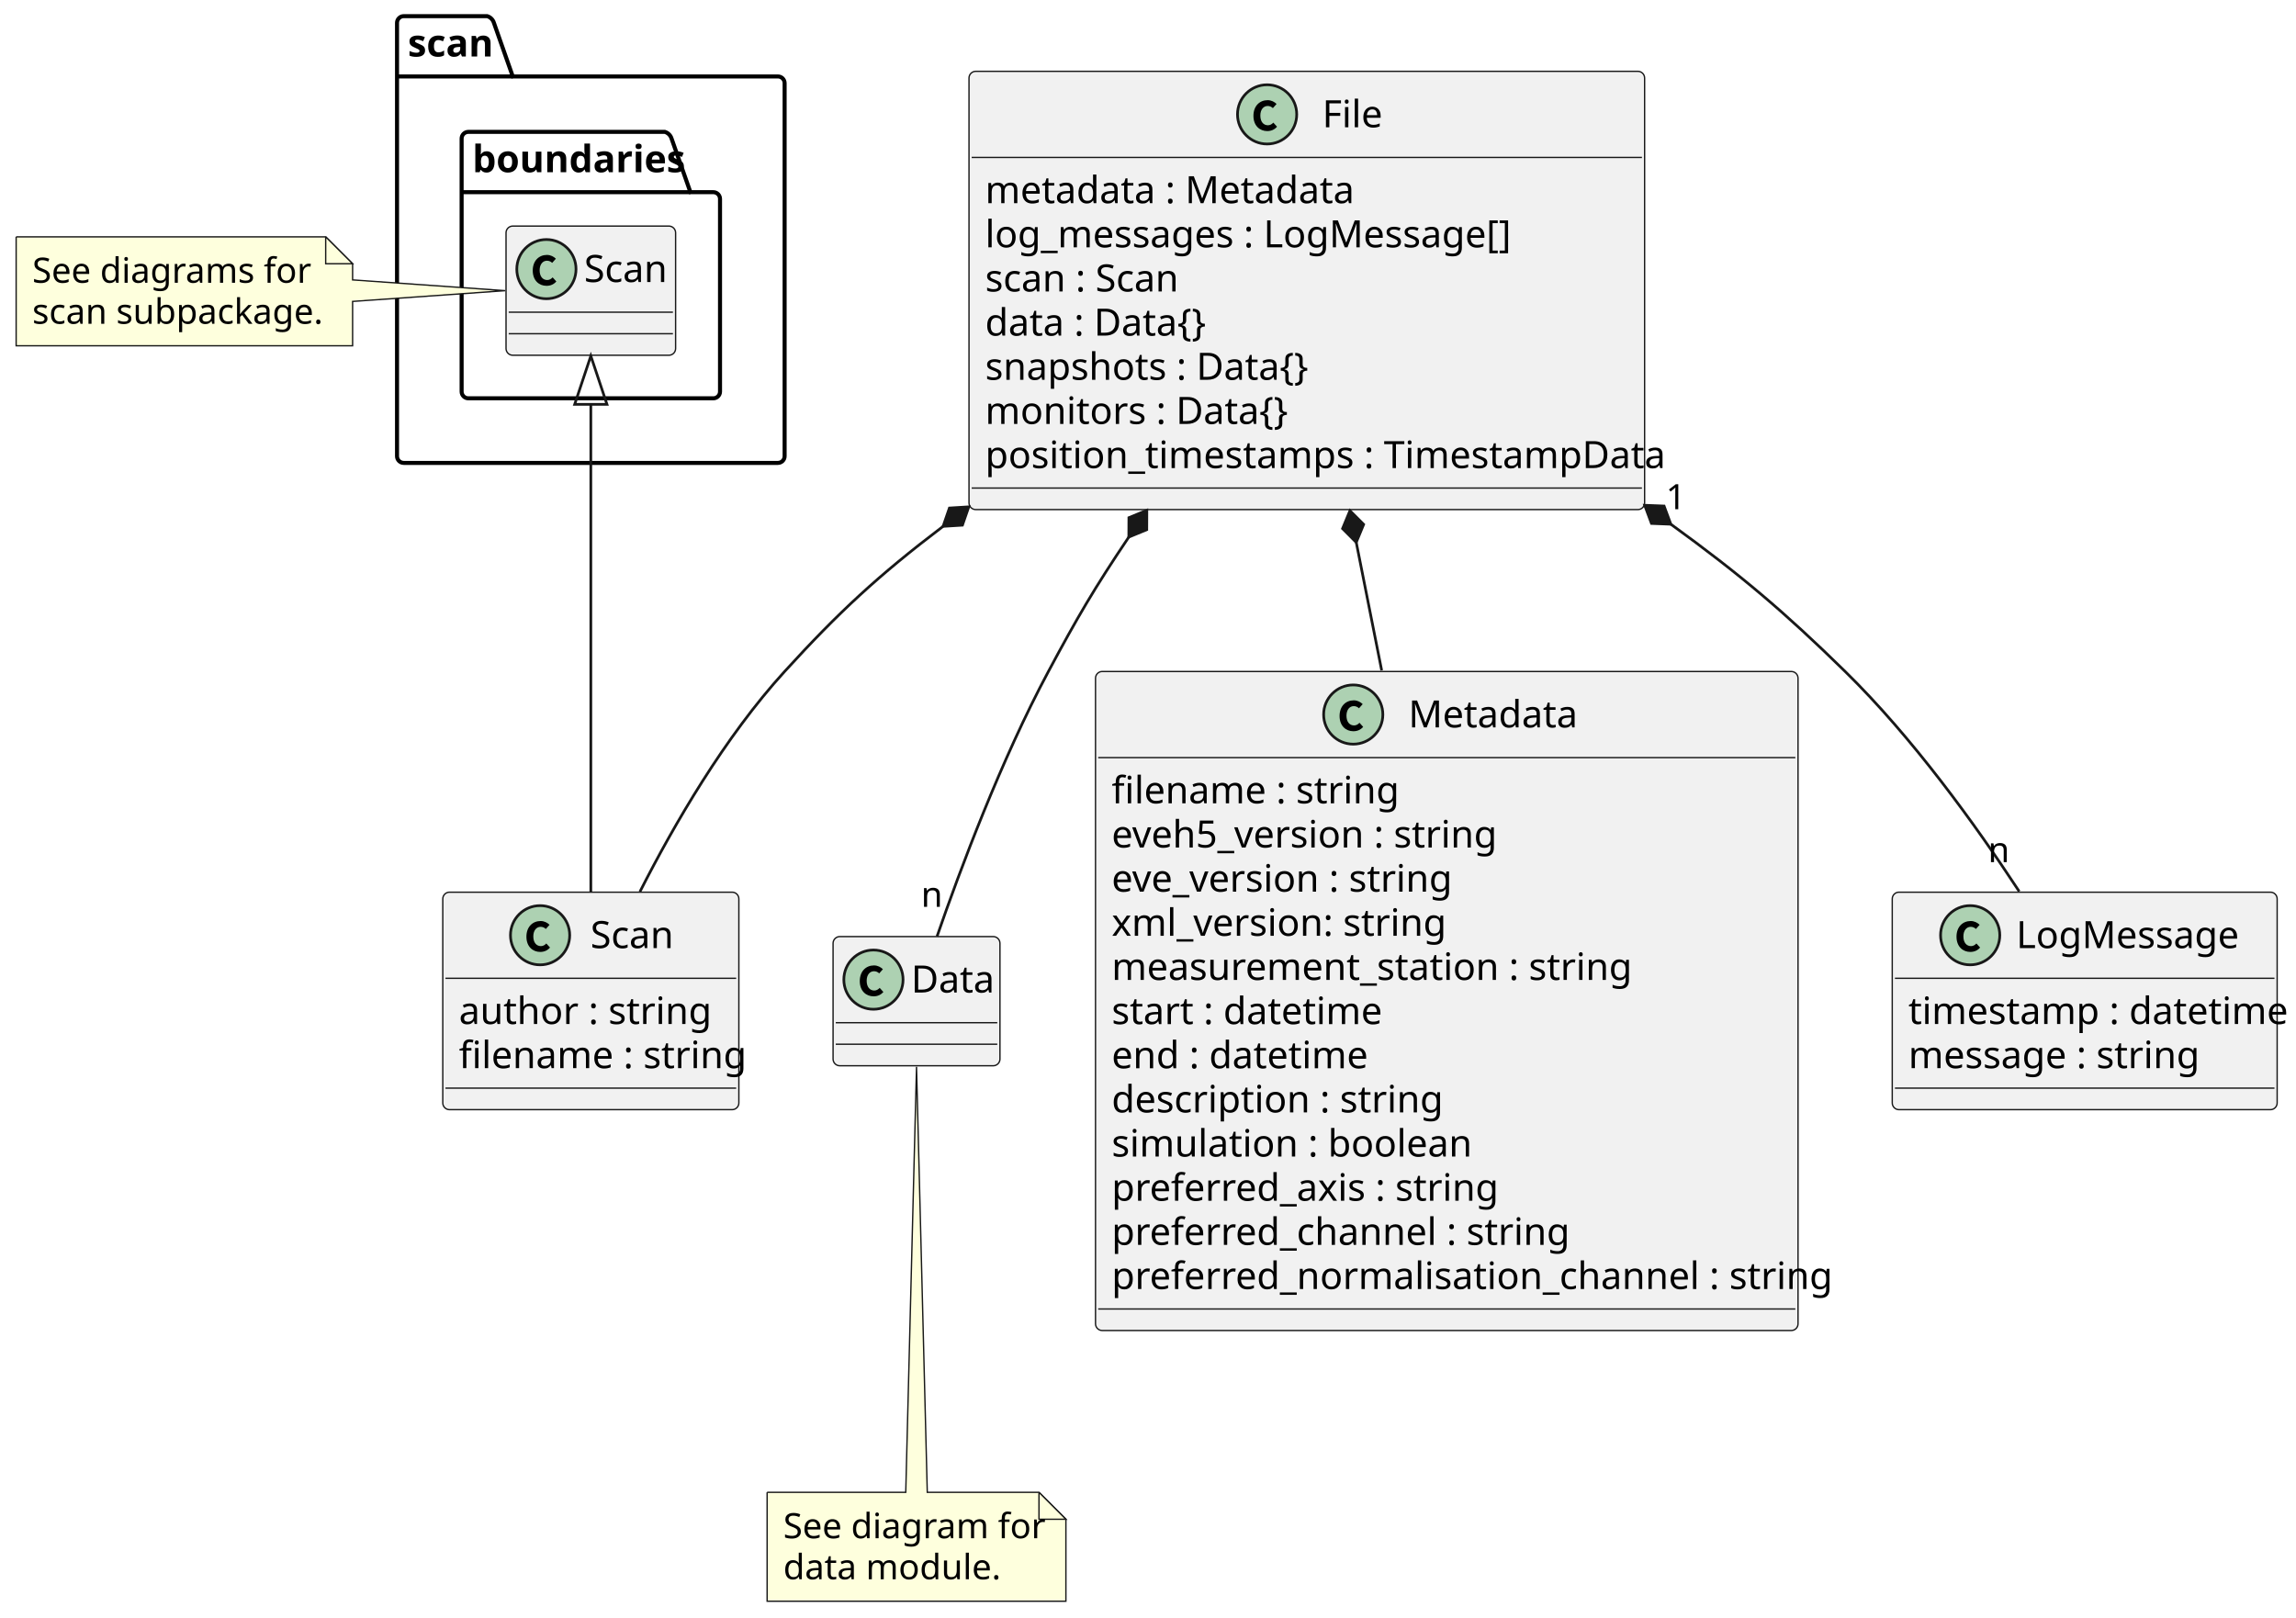
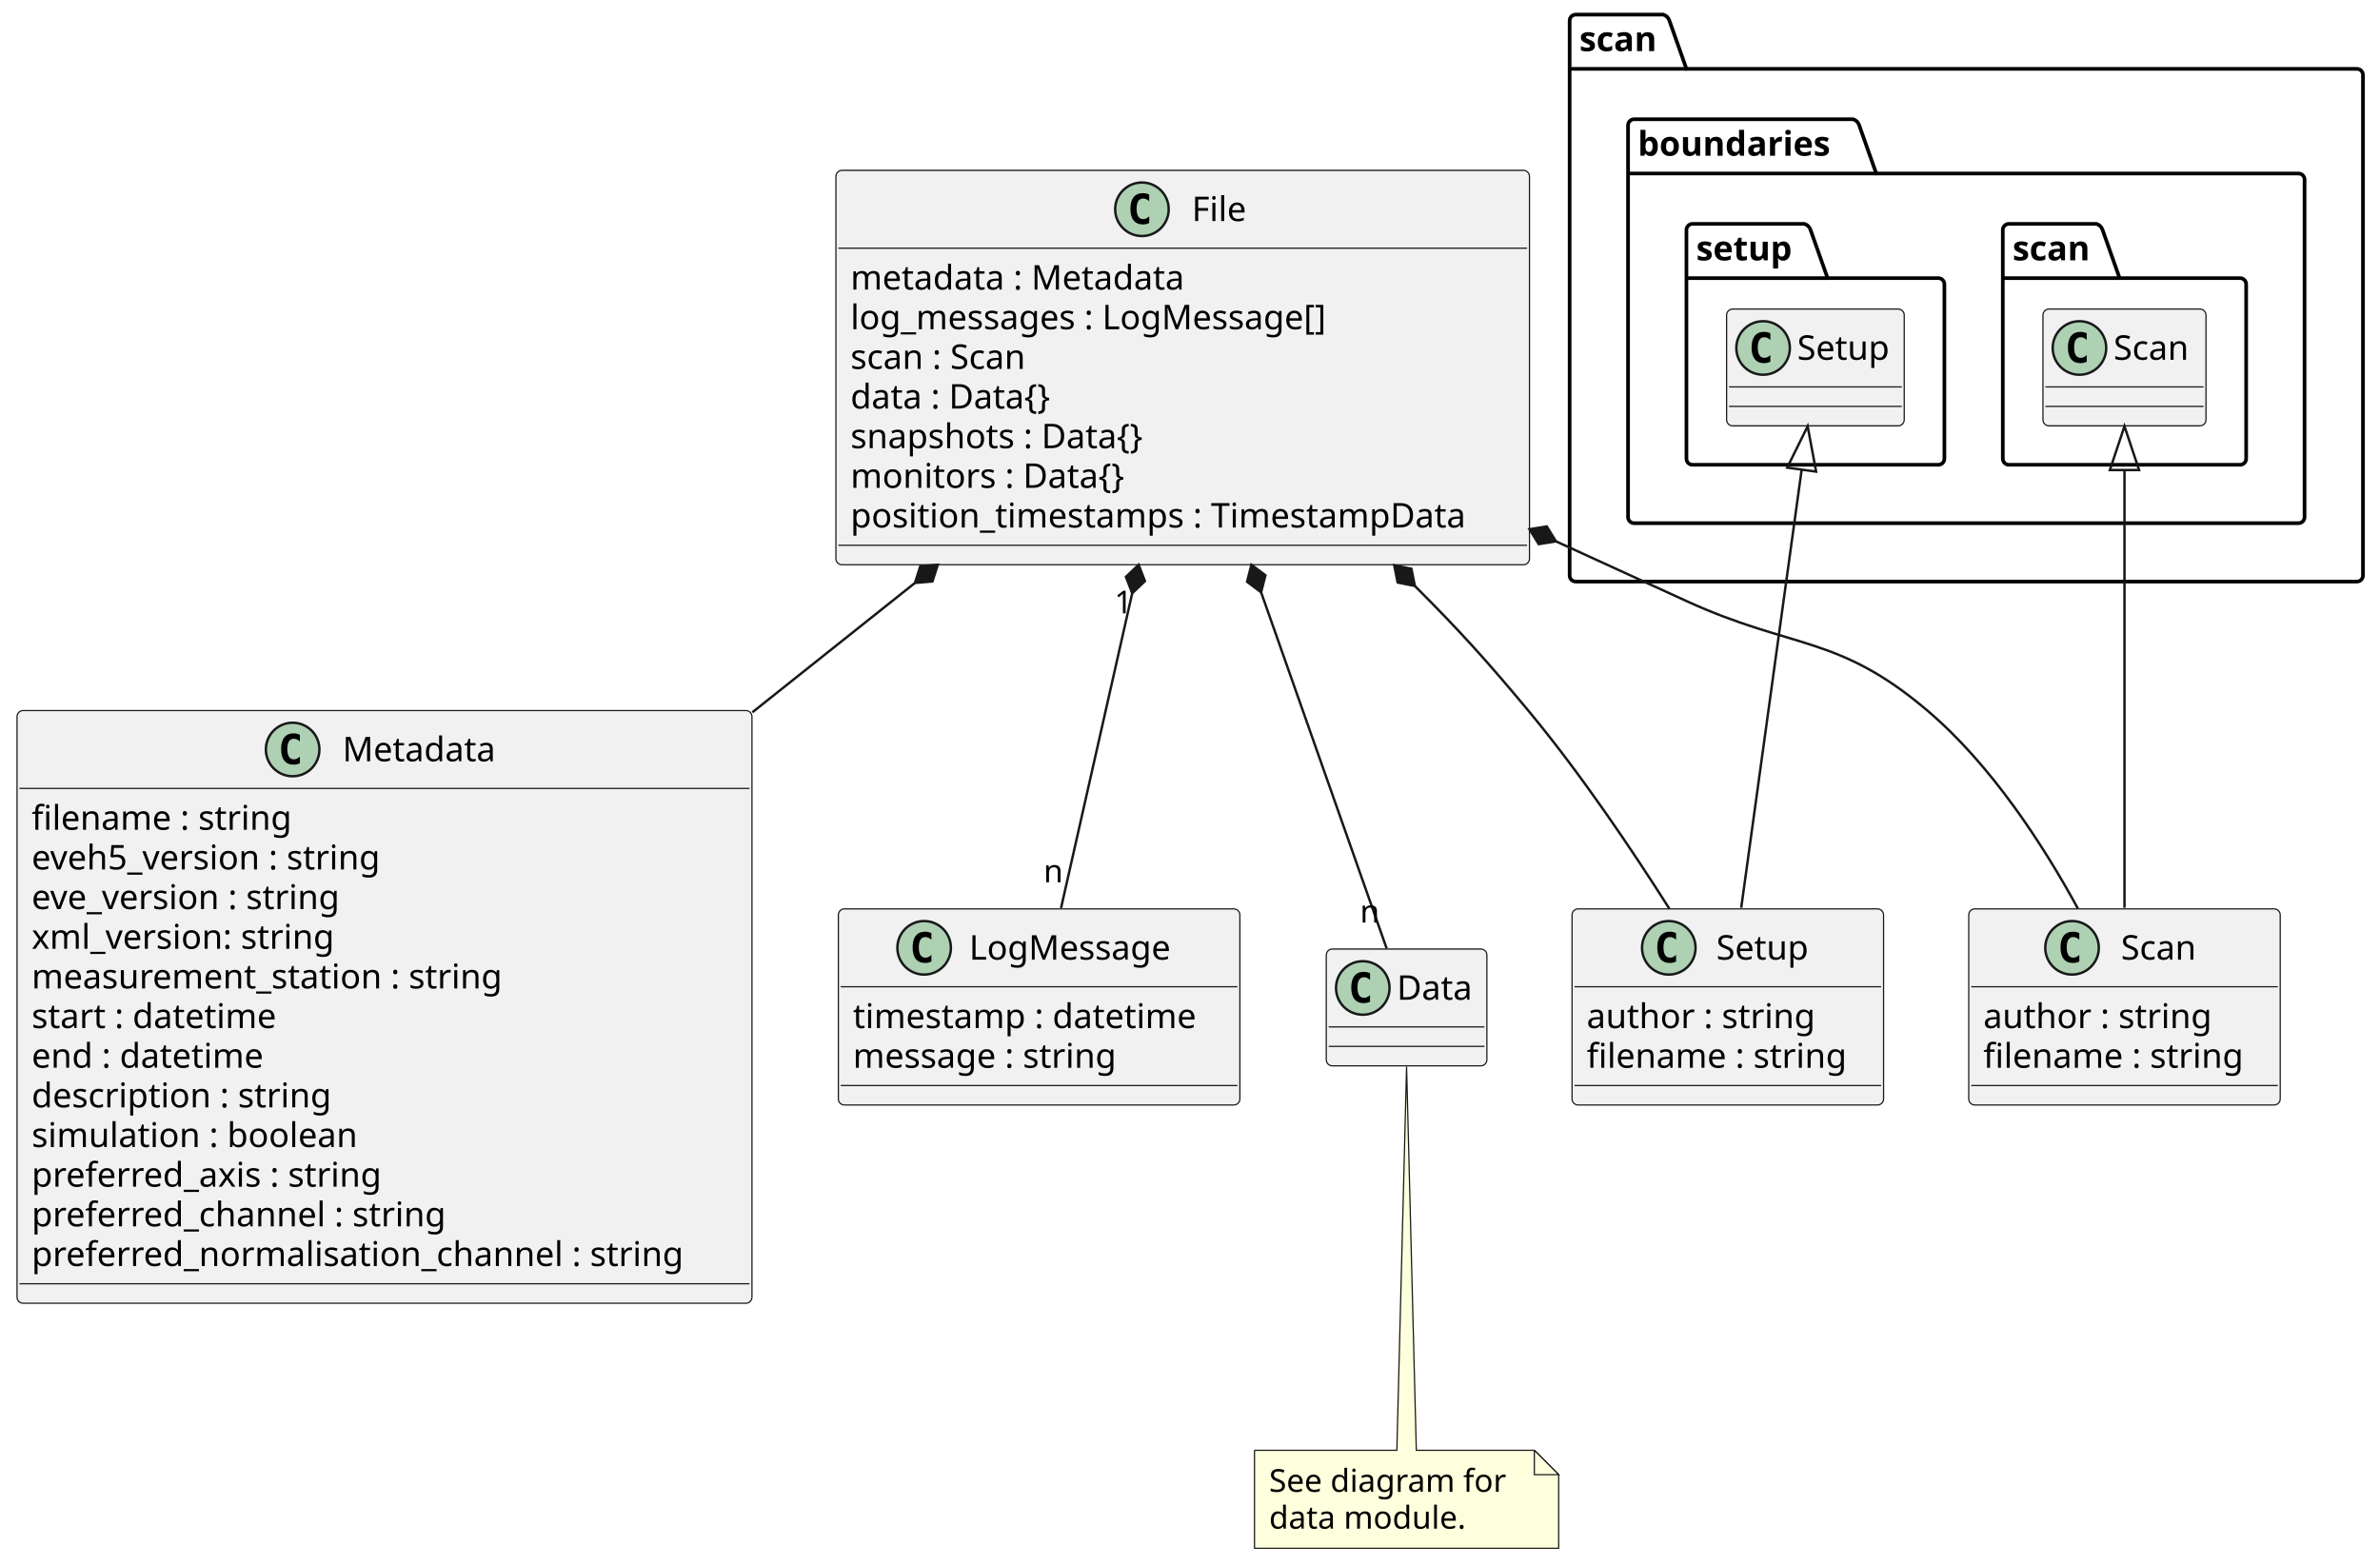
- <svg xmlns="http://www.w3.org/2000/svg" contentStyleType="text/css" height="601px" preserveAspectRatio="none" style="width:853px;height:601px;background:#FFFFFF;" version="1.1" viewBox="0 0 853 601" width="853px" zoomAndPan="magnify">
+ <svg xmlns="http://www.w3.org/2000/svg" contentStyleType="text/css" height="643px" preserveAspectRatio="none" style="width:978px;height:643px;background:#FFFFFF;" version="1.1" viewBox="0 0 978 643" width="978px" zoomAndPan="magnify">
  <defs />
  <g>
    <g id="cluster_scan">
-       <path d="M150,6 L181,6 A3.75,3.75 0 0 1 183.5,8.5 L190.5,28.406 L289,28.406 A2.5,2.5 0 0 1 291.5,30.906 L291.5,169.5 A2.5,2.5 0 0 1 289,172 L150,172 A2.5,2.5 0 0 1 147.5,169.5 L147.5,8.5 A2.5,2.5 0 0 1 150,6 " fill="none" style="stroke:#000000;stroke-width:1.5;" />
-       <line style="stroke:#000000;stroke-width:1.5;" x1="147.5" x2="190.5" y1="28.406" y2="28.406" />
-       <text fill="#000000" font-family="sans-serif" font-size="14" font-weight="bold" lengthAdjust="spacing" textLength="30" x="151.5" y="20.988">scan</text>
+       <path d="M647.5,6 L683.5,6 A3.75,3.75 0 0 1 686,8.5 L693,28.297 L968.5,28.297 A2.5,2.5 0 0 1 971,30.797 L971,236.5 A2.5,2.5 0 0 1 968.5,239 L647.5,239 A2.5,2.5 0 0 1 645,236.5 L645,8.5 A2.5,2.5 0 0 1 647.5,6 " fill="none" style="stroke:#000000;stroke-width:1.5;" />
+       <line style="stroke:#000000;stroke-width:1.5;" x1="645" x2="693" y1="28.297" y2="28.297" />
+       <text fill="#000000" font-family="sans-serif" font-size="14" font-weight="bold" lengthAdjust="spacing" textLength="35" x="649" y="20.995">scan</text>
    </g>
    <g id="cluster_boundaries">
-       <path d="M174,49 L247,49 A3.75,3.75 0 0 1 249.5,51.5 L256.5,71.406 L265,71.406 A2.5,2.5 0 0 1 267.5,73.906 L267.5,145.5 A2.5,2.5 0 0 1 265,148 L174,148 A2.5,2.5 0 0 1 171.5,145.5 L171.5,51.5 A2.5,2.5 0 0 1 174,49 " fill="none" style="stroke:#000000;stroke-width:1.5;" />
-       <line style="stroke:#000000;stroke-width:1.5;" x1="171.5" x2="256.5" y1="71.406" y2="71.406" />
-       <text fill="#000000" font-family="sans-serif" font-size="14" font-weight="bold" lengthAdjust="spacing" textLength="72" x="175.5" y="63.988">boundaries</text>
+       <path d="M671.5,49 L761.5,49 A3.75,3.75 0 0 1 764,51.5 L771,71.297 L944.5,71.297 A2.5,2.5 0 0 1 947,73.797 L947,212.5 A2.5,2.5 0 0 1 944.5,215 L671.5,215 A2.5,2.5 0 0 1 669,212.5 L669,51.5 A2.5,2.5 0 0 1 671.5,49 " fill="none" style="stroke:#000000;stroke-width:1.5;" />
+       <line style="stroke:#000000;stroke-width:1.5;" x1="669" x2="771" y1="71.297" y2="71.297" />
+       <text fill="#000000" font-family="sans-serif" font-size="14" font-weight="bold" lengthAdjust="spacing" textLength="89" x="673" y="63.995">boundaries</text>
+     </g>
+     <g id="cluster_scan">
+       <path d="M825.5,92 L861.5,92 A3.75,3.75 0 0 1 864,94.5 L871,114.297 L920.5,114.297 A2.5,2.5 0 0 1 923,116.797 L923,188.5 A2.5,2.5 0 0 1 920.5,191 L825.5,191 A2.5,2.5 0 0 1 823,188.5 L823,94.5 A2.5,2.5 0 0 1 825.5,92 " fill="none" style="stroke:#000000;stroke-width:1.5;" />
+       <line style="stroke:#000000;stroke-width:1.5;" x1="823" x2="871" y1="114.297" y2="114.297" />
+       <text fill="#000000" font-family="sans-serif" font-size="14" font-weight="bold" lengthAdjust="spacing" textLength="35" x="827" y="106.995">scan</text>
+     </g>
+     <g id="cluster_setup">
+       <path d="M695.5,92 L741.5,92 A3.75,3.75 0 0 1 744,94.5 L751,114.297 L796.5,114.297 A2.5,2.5 0 0 1 799,116.797 L799,188.5 A2.5,2.5 0 0 1 796.5,191 L695.5,191 A2.5,2.5 0 0 1 693,188.5 L693,94.5 A2.5,2.5 0 0 1 695.5,92 " fill="none" style="stroke:#000000;stroke-width:1.5;" />
+       <line style="stroke:#000000;stroke-width:1.5;" x1="693" x2="751" y1="114.297" y2="114.297" />
+       <text fill="#000000" font-family="sans-serif" font-size="14" font-weight="bold" lengthAdjust="spacing" textLength="45" x="697" y="106.995">setup</text>
    </g>
    <g id="elem_Scan">
-       <rect fill="#F1F1F1" height="48" id="Scan" rx="2.5" ry="2.5" style="stroke:#181818;stroke-width:0.5;" width="63" x="188" y="84" />
-       <ellipse cx="203" cy="100" fill="#ADD1B2" rx="11" ry="11" style="stroke:#181818;stroke-width:1.0;" />
-       <path d="M203.047,106.203 C204.547,106.203 205.781,105.641 206.688,104.578 L205.312,103.062 C204.766,103.656 204.109,104.047 203.312,104.047 C201.641,104.047 200.484,102.719 200.484,100.438 C200.484,98.219 201.641,96.875 203.203,96.875 C204.016,96.875 204.609,97.188 205.141,97.672 L206.516,96.125 C205.766,95.391 204.609,94.719 203.203,94.719 C200.25,94.719 197.922,96.859 197.922,100.531 C197.922,104.25 200.297,106.203 203.047,106.203 Z " fill="#000000" />
-       <text fill="#000000" font-family="sans-serif" font-size="14" lengthAdjust="spacing" textLength="31" x="217" y="104.785">Scan</text>
-       <line style="stroke:#181818;stroke-width:0.5;" x1="189" x2="250" y1="116" y2="116" />
-       <line style="stroke:#181818;stroke-width:0.5;" x1="189" x2="250" y1="124" y2="124" />
+       <rect fill="#F1F1F1" height="48" id="Scan" rx="2.5" ry="2.5" style="stroke:#181818;stroke-width:0.5;" width="67" x="839.5" y="127" />
+       <ellipse cx="854.5" cy="143" fill="#ADD1B2" rx="11" ry="11" style="stroke:#181818;stroke-width:1.0;" />
+       <path d="M857.484,148.641 Q856.906,148.938 856.266,149.078 Q855.625,149.234 854.922,149.234 Q852.406,149.234 851.078,147.594 Q849.766,145.938 849.766,142.812 Q849.766,139.672 851.078,138.031 Q852.406,136.375 854.922,136.375 Q855.625,136.375 856.266,136.531 Q856.922,136.672 857.484,136.969 L857.484,139.688 Q856.844,139.109 856.25,138.844 Q855.656,138.578 855.031,138.578 Q853.688,138.578 853,139.641 Q852.312,140.703 852.312,142.812 Q852.312,144.906 853,145.984 Q853.688,147.047 855.031,147.047 Q855.656,147.047 856.25,146.781 Q856.844,146.5 857.484,145.922 L857.484,148.641 Z " fill="#000000" />
+       <text fill="#000000" font-family="sans-serif" font-size="14" lengthAdjust="spacing" textLength="35" x="868.5" y="147.847">Scan</text>
+       <line style="stroke:#181818;stroke-width:0.5;" x1="840.5" x2="905.5" y1="159" y2="159" />
+       <line style="stroke:#181818;stroke-width:0.5;" x1="840.5" x2="905.5" y1="167" y2="167" />
+     </g>
+     <g id="elem_Setup">
+       <rect fill="#F1F1F1" height="48" id="Setup" rx="2.5" ry="2.5" style="stroke:#181818;stroke-width:0.5;" width="73" x="709.5" y="127" />
+       <ellipse cx="724.5" cy="143" fill="#ADD1B2" rx="11" ry="11" style="stroke:#181818;stroke-width:1.0;" />
+       <path d="M727.484,148.641 Q726.906,148.938 726.266,149.078 Q725.625,149.234 724.922,149.234 Q722.406,149.234 721.078,147.594 Q719.766,145.938 719.766,142.812 Q719.766,139.672 721.078,138.031 Q722.406,136.375 724.922,136.375 Q725.625,136.375 726.266,136.531 Q726.922,136.672 727.484,136.969 L727.484,139.688 Q726.844,139.109 726.25,138.844 Q725.656,138.578 725.031,138.578 Q723.688,138.578 723,139.641 Q722.312,140.703 722.312,142.812 Q722.312,144.906 723,145.984 Q723.688,147.047 725.031,147.047 Q725.656,147.047 726.25,146.781 Q726.844,146.5 727.484,145.922 L727.484,148.641 Z " fill="#000000" />
+       <text fill="#000000" font-family="sans-serif" font-size="14" lengthAdjust="spacing" textLength="41" x="738.5" y="147.847">Setup</text>
+       <line style="stroke:#181818;stroke-width:0.5;" x1="710.5" x2="781.5" y1="159" y2="159" />
+       <line style="stroke:#181818;stroke-width:0.5;" x1="710.5" x2="781.5" y1="167" y2="167" />
    </g>
    <g id="elem_File">
-       <rect codeLine="2" fill="#F1F1F1" height="162.844" id="File" rx="2.5" ry="2.5" style="stroke:#181818;stroke-width:0.5;" width="251" x="360" y="26.5" />
-       <ellipse cx="470.75" cy="42.5" fill="#ADD1B2" rx="11" ry="11" style="stroke:#181818;stroke-width:1.0;" />
-       <path d="M470.797,48.703 C472.297,48.703 473.531,48.141 474.438,47.078 L473.062,45.562 C472.516,46.156 471.859,46.547 471.062,46.547 C469.391,46.547 468.234,45.219 468.234,42.938 C468.234,40.719 469.391,39.375 470.953,39.375 C471.766,39.375 472.359,39.688 472.891,40.172 L474.266,38.625 C473.516,37.891 472.359,37.219 470.953,37.219 C468,37.219 465.672,39.359 465.672,43.031 C465.672,46.75 468.047,48.703 470.797,48.703 Z " fill="#000000" />
-       <text fill="#000000" font-family="sans-serif" font-size="14" lengthAdjust="spacing" textLength="21" x="491.25" y="47.285">File</text>
-       <line style="stroke:#181818;stroke-width:0.5;" x1="361" x2="610" y1="58.5" y2="58.5" />
-       <text fill="#000000" font-family="sans-serif" font-size="14" lengthAdjust="spacing" textLength="131" x="366" y="75.488">metadata : Metadata</text>
-       <text fill="#000000" font-family="sans-serif" font-size="14" lengthAdjust="spacing" textLength="185" x="366" y="91.894">log_messages : LogMessage[]</text>
-       <text fill="#000000" font-family="sans-serif" font-size="14" lengthAdjust="spacing" textLength="70" x="366" y="108.301">scan : Scan</text>
-       <text fill="#000000" font-family="sans-serif" font-size="14" lengthAdjust="spacing" textLength="78" x="366" y="124.707">data : Data{}</text>
-       <text fill="#000000" font-family="sans-serif" font-size="14" lengthAdjust="spacing" textLength="115" x="366" y="141.113">snapshots : Data{}</text>
-       <text fill="#000000" font-family="sans-serif" font-size="14" lengthAdjust="spacing" textLength="105" x="366" y="157.519">monitors : Data{}</text>
-       <text fill="#000000" font-family="sans-serif" font-size="14" lengthAdjust="spacing" textLength="239" x="366" y="173.926">position_timestamps : TimestampData</text>
-       <line style="stroke:#181818;stroke-width:0.5;" x1="361" x2="610" y1="181.344" y2="181.344" />
+       <rect codeLine="2" fill="#F1F1F1" height="162.078" id="File" rx="2.5" ry="2.5" style="stroke:#181818;stroke-width:0.5;" width="285" x="343.5" y="70" />
+       <ellipse cx="469.25" cy="86" fill="#ADD1B2" rx="11" ry="11" style="stroke:#181818;stroke-width:1.0;" />
+       <path d="M472.234,91.641 Q471.656,91.938 471.016,92.078 Q470.375,92.234 469.672,92.234 Q467.156,92.234 465.828,90.594 Q464.516,88.938 464.516,85.812 Q464.516,82.672 465.828,81.031 Q467.156,79.375 469.672,79.375 Q470.375,79.375 471.016,79.531 Q471.672,79.672 472.234,79.969 L472.234,82.688 Q471.594,82.109 471,81.844 Q470.406,81.578 469.781,81.578 Q468.438,81.578 467.75,82.641 Q467.062,83.703 467.062,85.812 Q467.062,87.906 467.75,88.984 Q468.438,90.047 469.781,90.047 Q470.406,90.047 471,89.781 Q471.594,89.5 472.234,88.922 L472.234,91.641 Z " fill="#000000" />
+       <text fill="#000000" font-family="sans-serif" font-size="14" lengthAdjust="spacing" textLength="25" x="489.75" y="90.847">File</text>
+       <line style="stroke:#181818;stroke-width:0.5;" x1="344.5" x2="627.5" y1="102" y2="102" />
+       <text fill="#000000" font-family="sans-serif" font-size="14" lengthAdjust="spacing" textLength="149" x="349.5" y="118.995">metadata : Metadata</text>
+       <text fill="#000000" font-family="sans-serif" font-size="14" lengthAdjust="spacing" textLength="211" x="349.5" y="135.292">log_messages : LogMessage[]</text>
+       <text fill="#000000" font-family="sans-serif" font-size="14" lengthAdjust="spacing" textLength="81" x="349.5" y="151.589">scan : Scan</text>
+       <text fill="#000000" font-family="sans-serif" font-size="14" lengthAdjust="spacing" textLength="97" x="349.5" y="167.886">data : Data{}</text>
+       <text fill="#000000" font-family="sans-serif" font-size="14" lengthAdjust="spacing" textLength="136" x="349.5" y="184.183">snapshots : Data{}</text>
+       <text fill="#000000" font-family="sans-serif" font-size="14" lengthAdjust="spacing" textLength="128" x="349.5" y="200.48">monitors : Data{}</text>
+       <text fill="#000000" font-family="sans-serif" font-size="14" lengthAdjust="spacing" textLength="273" x="349.5" y="216.776">position_timestamps : TimestampData</text>
+       <line style="stroke:#181818;stroke-width:0.5;" x1="344.5" x2="627.5" y1="224.078" y2="224.078" />
    </g>
    <g id="elem_Data">
-       <rect fill="#F1F1F1" height="48" id="Data" rx="2.5" ry="2.5" style="stroke:#181818;stroke-width:0.5;" width="62" x="309.5" y="348" />
-       <ellipse cx="324.5" cy="364" fill="#ADD1B2" rx="11" ry="11" style="stroke:#181818;stroke-width:1.0;" />
-       <path d="M324.547,370.203 C326.047,370.203 327.281,369.641 328.188,368.578 L326.812,367.062 C326.266,367.656 325.609,368.047 324.812,368.047 C323.141,368.047 321.984,366.719 321.984,364.438 C321.984,362.219 323.141,360.875 324.703,360.875 C325.516,360.875 326.109,361.188 326.641,361.672 L328.016,360.125 C327.266,359.391 326.109,358.719 324.703,358.719 C321.75,358.719 319.422,360.859 319.422,364.531 C319.422,368.25 321.797,370.203 324.547,370.203 Z " fill="#000000" />
-       <text fill="#000000" font-family="sans-serif" font-size="14" lengthAdjust="spacing" textLength="30" x="338.5" y="368.785">Data</text>
-       <line style="stroke:#181818;stroke-width:0.5;" x1="310.5" x2="370.5" y1="380" y2="380" />
-       <line style="stroke:#181818;stroke-width:0.5;" x1="310.5" x2="370.5" y1="388" y2="388" />
+       <rect fill="#F1F1F1" height="48" id="Data" rx="2.5" ry="2.5" style="stroke:#181818;stroke-width:0.5;" width="66" x="545" y="390" />
+       <ellipse cx="560" cy="406" fill="#ADD1B2" rx="11" ry="11" style="stroke:#181818;stroke-width:1.0;" />
+       <path d="M562.984,411.641 Q562.406,411.938 561.766,412.078 Q561.125,412.234 560.422,412.234 Q557.906,412.234 556.578,410.594 Q555.266,408.938 555.266,405.812 Q555.266,402.672 556.578,401.031 Q557.906,399.375 560.422,399.375 Q561.125,399.375 561.766,399.531 Q562.422,399.672 562.984,399.969 L562.984,402.688 Q562.344,402.109 561.75,401.844 Q561.156,401.578 560.531,401.578 Q559.188,401.578 558.5,402.641 Q557.812,403.703 557.812,405.812 Q557.812,407.906 558.5,408.984 Q559.188,410.047 560.531,410.047 Q561.156,410.047 561.75,409.781 Q562.344,409.5 562.984,408.922 L562.984,411.641 Z " fill="#000000" />
+       <text fill="#000000" font-family="sans-serif" font-size="14" lengthAdjust="spacing" textLength="34" x="574" y="410.847">Data</text>
+       <line style="stroke:#181818;stroke-width:0.5;" x1="546" x2="610" y1="422" y2="422" />
+       <line style="stroke:#181818;stroke-width:0.5;" x1="546" x2="610" y1="430" y2="430" />
    </g>
    <g id="elem_GMN5">
-       <path d="M285,554.5 L285,594.969 A0,0 0 0 0 285,594.969 L396,594.969 A0,0 0 0 0 396,594.969 L396,564.5 L386,554.5 L344.5,554.5 L340.5,396.39 L336.5,554.5 L285,554.5 A0,0 0 0 0 285,554.5 " fill="#FEFFDD" style="stroke:#181818;stroke-width:0.5;" />
-       <path d="M386,554.5 L386,564.5 L396,564.5 L386,554.5 " fill="#FEFFDD" style="stroke:#181818;stroke-width:0.5;" />
-       <text fill="#000000" font-family="sans-serif" font-size="13" lengthAdjust="spacing" textLength="90" x="291" y="571.561">See diagram for</text>
-       <text fill="#000000" font-family="sans-serif" font-size="13" lengthAdjust="spacing" textLength="73" x="291" y="586.795">data module.</text>
+       <path d="M515.5,596 L515.5,636.266 A0,0 0 0 0 515.5,636.266 L640.5,636.266 A0,0 0 0 0 640.5,636.266 L640.5,606 L630.5,596 L582,596 L578,438.33 L574,596 L515.5,596 A0,0 0 0 0 515.5,596 " fill="#FEFFDD" style="stroke:#181818;stroke-width:0.5;" />
+       <path d="M630.5,596 L630.5,606 L640.5,606 L630.5,596 " fill="#FEFFDD" style="stroke:#181818;stroke-width:0.5;" />
+       <text fill="#000000" font-family="sans-serif" font-size="13" lengthAdjust="spacing" textLength="104" x="521.5" y="613.067">See diagram for</text>
+       <text fill="#000000" font-family="sans-serif" font-size="13" lengthAdjust="spacing" textLength="86" x="521.5" y="628.2">data module.</text>
    </g>
    <g id="elem_Metadata">
-       <rect codeLine="15" fill="#F1F1F1" height="244.875" id="Metadata" rx="2.5" ry="2.5" style="stroke:#181818;stroke-width:0.5;" width="261" x="407" y="249.5" />
-       <ellipse cx="502.75" cy="265.5" fill="#ADD1B2" rx="11" ry="11" style="stroke:#181818;stroke-width:1.0;" />
-       <path d="M502.797,271.703 C504.297,271.703 505.531,271.141 506.438,270.078 L505.062,268.562 C504.516,269.156 503.859,269.547 503.062,269.547 C501.391,269.547 500.234,268.219 500.234,265.938 C500.234,263.719 501.391,262.375 502.953,262.375 C503.766,262.375 504.359,262.688 504.891,263.172 L506.266,261.625 C505.516,260.891 504.359,260.219 502.953,260.219 C500,260.219 497.672,262.359 497.672,266.031 C497.672,269.75 500.047,271.703 502.797,271.703 Z " fill="#000000" />
-       <text fill="#000000" font-family="sans-serif" font-size="14" lengthAdjust="spacing" textLength="61" x="523.25" y="270.285">Metadata</text>
-       <line style="stroke:#181818;stroke-width:0.5;" x1="408" x2="667" y1="281.5" y2="281.5" />
-       <text fill="#000000" font-family="sans-serif" font-size="14" lengthAdjust="spacing" textLength="98" x="413" y="298.488">filename : string</text>
-       <text fill="#000000" font-family="sans-serif" font-size="14" lengthAdjust="spacing" textLength="133" x="413" y="314.894">eveh5_version : string</text>
-       <text fill="#000000" font-family="sans-serif" font-size="14" lengthAdjust="spacing" textLength="117" x="413" y="331.301">eve_version : string</text>
-       <text fill="#000000" font-family="sans-serif" font-size="14" lengthAdjust="spacing" textLength="115" x="413" y="347.707">xml_version: string</text>
-       <text fill="#000000" font-family="sans-serif" font-size="14" lengthAdjust="spacing" textLength="181" x="413" y="364.113">measurement_station : string</text>
-       <text fill="#000000" font-family="sans-serif" font-size="14" lengthAdjust="spacing" textLength="94" x="413" y="380.519">start : datetime</text>
-       <text fill="#000000" font-family="sans-serif" font-size="14" lengthAdjust="spacing" textLength="87" x="413" y="396.926">end : datetime</text>
-       <text fill="#000000" font-family="sans-serif" font-size="14" lengthAdjust="spacing" textLength="114" x="413" y="413.332">description : string</text>
-       <text fill="#000000" font-family="sans-serif" font-size="14" lengthAdjust="spacing" textLength="124" x="413" y="429.738">simulation : boolean</text>
-       <text fill="#000000" font-family="sans-serif" font-size="14" lengthAdjust="spacing" textLength="133" x="413" y="446.144">preferred_axis : string</text>
-       <text fill="#000000" font-family="sans-serif" font-size="14" lengthAdjust="spacing" textLength="157" x="413" y="462.551">preferred_channel : string</text>
-       <text fill="#000000" font-family="sans-serif" font-size="14" lengthAdjust="spacing" textLength="249" x="413" y="478.957">preferred_normalisation_channel : string</text>
-       <line style="stroke:#181818;stroke-width:0.5;" x1="408" x2="667" y1="486.375" y2="486.375" />
+       <rect codeLine="15" fill="#F1F1F1" height="243.562" id="Metadata" rx="2.5" ry="2.5" style="stroke:#181818;stroke-width:0.5;" width="302" x="7" y="292" />
+       <ellipse cx="120.25" cy="308" fill="#ADD1B2" rx="11" ry="11" style="stroke:#181818;stroke-width:1.0;" />
+       <path d="M123.234,313.641 Q122.656,313.938 122.016,314.078 Q121.375,314.234 120.672,314.234 Q118.156,314.234 116.828,312.594 Q115.516,310.938 115.516,307.812 Q115.516,304.672 116.828,303.031 Q118.156,301.375 120.672,301.375 Q121.375,301.375 122.016,301.531 Q122.672,301.672 123.234,301.969 L123.234,304.688 Q122.594,304.109 122,303.844 Q121.406,303.578 120.781,303.578 Q119.438,303.578 118.75,304.641 Q118.062,305.703 118.062,307.812 Q118.062,309.906 118.75,310.984 Q119.438,312.047 120.781,312.047 Q121.406,312.047 122,311.781 Q122.594,311.5 123.234,310.922 L123.234,313.641 Z " fill="#000000" />
+       <text fill="#000000" font-family="sans-serif" font-size="14" lengthAdjust="spacing" textLength="67" x="140.75" y="312.847">Metadata</text>
+       <line style="stroke:#181818;stroke-width:0.5;" x1="8" x2="308" y1="324" y2="324" />
+       <text fill="#000000" font-family="sans-serif" font-size="14" lengthAdjust="spacing" textLength="116" x="13" y="340.995">filename : string</text>
+       <text fill="#000000" font-family="sans-serif" font-size="14" lengthAdjust="spacing" textLength="156" x="13" y="357.292">eveh5_version : string</text>
+       <text fill="#000000" font-family="sans-serif" font-size="14" lengthAdjust="spacing" textLength="138" x="13" y="373.589">eve_version : string</text>
+       <text fill="#000000" font-family="sans-serif" font-size="14" lengthAdjust="spacing" textLength="134" x="13" y="389.886">xml_version: string</text>
+       <text fill="#000000" font-family="sans-serif" font-size="14" lengthAdjust="spacing" textLength="208" x="13" y="406.183">measurement_station : string</text>
+       <text fill="#000000" font-family="sans-serif" font-size="14" lengthAdjust="spacing" textLength="109" x="13" y="422.479">start : datetime</text>
+       <text fill="#000000" font-family="sans-serif" font-size="14" lengthAdjust="spacing" textLength="104" x="13" y="438.776">end : datetime</text>
+       <text fill="#000000" font-family="sans-serif" font-size="14" lengthAdjust="spacing" textLength="132" x="13" y="455.073">description : string</text>
+       <text fill="#000000" font-family="sans-serif" font-size="14" lengthAdjust="spacing" textLength="145" x="13" y="471.37">simulation : boolean</text>
+       <text fill="#000000" font-family="sans-serif" font-size="14" lengthAdjust="spacing" textLength="156" x="13" y="487.667">preferred_axis : string</text>
+       <text fill="#000000" font-family="sans-serif" font-size="14" lengthAdjust="spacing" textLength="185" x="13" y="503.964">preferred_channel : string</text>
+       <text fill="#000000" font-family="sans-serif" font-size="14" lengthAdjust="spacing" textLength="290" x="13" y="520.261">preferred_normalisation_channel : string</text>
+       <line style="stroke:#181818;stroke-width:0.5;" x1="8" x2="308" y1="527.562" y2="527.562" />
    </g>
    <g id="elem_LogMessage">
-       <rect codeLine="30" fill="#F1F1F1" height="80.812" id="LogMessage" rx="2.5" ry="2.5" style="stroke:#181818;stroke-width:0.5;" width="143" x="703" y="331.5" />
-       <ellipse cx="731.95" cy="347.5" fill="#ADD1B2" rx="11" ry="11" style="stroke:#181818;stroke-width:1.0;" />
-       <path d="M731.997,353.703 C733.497,353.703 734.731,353.141 735.638,352.078 L734.263,350.562 C733.716,351.156 733.059,351.547 732.263,351.547 C730.591,351.547 729.434,350.219 729.434,347.938 C729.434,345.719 730.591,344.375 732.153,344.375 C732.966,344.375 733.559,344.688 734.091,345.172 L735.466,343.625 C734.716,342.891 733.559,342.219 732.153,342.219 C729.2,342.219 726.872,344.359 726.872,348.031 C726.872,351.75 729.247,353.703 731.997,353.703 Z " fill="#000000" />
-       <text fill="#000000" font-family="sans-serif" font-size="14" lengthAdjust="spacing" textLength="80" x="749.05" y="352.285">LogMessage</text>
-       <line style="stroke:#181818;stroke-width:0.5;" x1="704" x2="845" y1="363.5" y2="363.5" />
-       <text fill="#000000" font-family="sans-serif" font-size="14" lengthAdjust="spacing" textLength="131" x="709" y="380.488">timestamp : datetime</text>
-       <text fill="#000000" font-family="sans-serif" font-size="14" lengthAdjust="spacing" textLength="101" x="709" y="396.894">message : string</text>
-       <line style="stroke:#181818;stroke-width:0.5;" x1="704" x2="845" y1="404.312" y2="404.312" />
+       <rect codeLine="30" fill="#F1F1F1" height="80.594" id="LogMessage" rx="2.5" ry="2.5" style="stroke:#181818;stroke-width:0.5;" width="165" x="344.5" y="373.5" />
+       <ellipse cx="379.75" cy="389.5" fill="#ADD1B2" rx="11" ry="11" style="stroke:#181818;stroke-width:1.0;" />
+       <path d="M382.734,395.141 Q382.156,395.438 381.516,395.578 Q380.875,395.734 380.172,395.734 Q377.656,395.734 376.328,394.094 Q375.016,392.438 375.016,389.312 Q375.016,386.172 376.328,384.531 Q377.656,382.875 380.172,382.875 Q380.875,382.875 381.516,383.031 Q382.172,383.172 382.734,383.469 L382.734,386.188 Q382.094,385.609 381.5,385.344 Q380.906,385.078 380.281,385.078 Q378.938,385.078 378.25,386.141 Q377.562,387.203 377.562,389.312 Q377.562,391.406 378.25,392.484 Q378.938,393.547 380.281,393.547 Q380.906,393.547 381.5,393.281 Q382.094,393 382.734,392.422 L382.734,395.141 Z " fill="#000000" />
+       <text fill="#000000" font-family="sans-serif" font-size="14" lengthAdjust="spacing" textLength="88" x="398.25" y="394.347">LogMessage</text>
+       <line style="stroke:#181818;stroke-width:0.5;" x1="345.5" x2="508.5" y1="405.5" y2="405.5" />
+       <text fill="#000000" font-family="sans-serif" font-size="14" lengthAdjust="spacing" textLength="153" x="350.5" y="422.495">timestamp : datetime</text>
+       <text fill="#000000" font-family="sans-serif" font-size="14" lengthAdjust="spacing" textLength="117" x="350.5" y="438.792">message : string</text>
+       <line style="stroke:#181818;stroke-width:0.5;" x1="345.5" x2="508.5" y1="446.094" y2="446.094" />
    </g>
    <g id="elem_Scan">
-       <rect codeLine="35" fill="#F1F1F1" height="80.812" id="Scan" rx="2.5" ry="2.5" style="stroke:#181818;stroke-width:0.5;" width="110" x="164.5" y="331.5" />
-       <ellipse cx="200.65" cy="347.5" fill="#ADD1B2" rx="11" ry="11" style="stroke:#181818;stroke-width:1.0;" />
-       <path d="M200.697,353.703 C202.197,353.703 203.431,353.141 204.338,352.078 L202.963,350.562 C202.416,351.156 201.759,351.547 200.963,351.547 C199.291,351.547 198.134,350.219 198.134,347.938 C198.134,345.719 199.291,344.375 200.853,344.375 C201.666,344.375 202.259,344.688 202.791,345.172 L204.166,343.625 C203.416,342.891 202.259,342.219 200.853,342.219 C197.9,342.219 195.572,344.359 195.572,348.031 C195.572,351.75 197.947,353.703 200.697,353.703 Z " fill="#000000" />
-       <text fill="#000000" font-family="sans-serif" font-size="14" lengthAdjust="spacing" textLength="31" x="219.35" y="352.285">Scan</text>
-       <line style="stroke:#181818;stroke-width:0.5;" x1="165.5" x2="273.5" y1="363.5" y2="363.5" />
-       <text fill="#000000" font-family="sans-serif" font-size="14" lengthAdjust="spacing" textLength="87" x="170.5" y="380.488">author : string</text>
-       <text fill="#000000" font-family="sans-serif" font-size="14" lengthAdjust="spacing" textLength="98" x="170.5" y="396.894">filename : string</text>
-       <line style="stroke:#181818;stroke-width:0.5;" x1="165.5" x2="273.5" y1="404.312" y2="404.312" />
+       <rect codeLine="35" fill="#F1F1F1" height="80.594" id="Scan" rx="2.5" ry="2.5" style="stroke:#181818;stroke-width:0.5;" width="128" x="809" y="373.5" />
+       <ellipse cx="851.45" cy="389.5" fill="#ADD1B2" rx="11" ry="11" style="stroke:#181818;stroke-width:1.0;" />
+       <path d="M854.434,395.141 Q853.856,395.438 853.216,395.578 Q852.575,395.734 851.872,395.734 Q849.356,395.734 848.028,394.094 Q846.716,392.438 846.716,389.312 Q846.716,386.172 848.028,384.531 Q849.356,382.875 851.872,382.875 Q852.575,382.875 853.216,383.031 Q853.872,383.172 854.434,383.469 L854.434,386.188 Q853.794,385.609 853.2,385.344 Q852.606,385.078 851.981,385.078 Q850.638,385.078 849.95,386.141 Q849.263,387.203 849.263,389.312 Q849.263,391.406 849.95,392.484 Q850.638,393.547 851.981,393.547 Q852.606,393.547 853.2,393.281 Q853.794,393 854.434,392.422 L854.434,395.141 Z " fill="#000000" />
+       <text fill="#000000" font-family="sans-serif" font-size="14" lengthAdjust="spacing" textLength="35" x="871.55" y="394.347">Scan</text>
+       <line style="stroke:#181818;stroke-width:0.5;" x1="810" x2="936" y1="405.5" y2="405.5" />
+       <text fill="#000000" font-family="sans-serif" font-size="14" lengthAdjust="spacing" textLength="100" x="815" y="422.495">author : string</text>
+       <text fill="#000000" font-family="sans-serif" font-size="14" lengthAdjust="spacing" textLength="116" x="815" y="438.792">filename : string</text>
+       <line style="stroke:#181818;stroke-width:0.5;" x1="810" x2="936" y1="446.094" y2="446.094" />
    </g>
-     <g id="elem_GMN15">
-       <path d="M6,88 L6,128.469 A0,0 0 0 0 6,128.469 L131,128.469 A0,0 0 0 0 131,128.469 L131,112 L187.7,108 L131,104 L131,98 L121,88 L6,88 A0,0 0 0 0 6,88 " fill="#FEFFDD" style="stroke:#181818;stroke-width:0.5;" />
-       <path d="M121,88 L121,98 L131,98 L121,88 " fill="#FEFFDD" style="stroke:#181818;stroke-width:0.5;" />
-       <text fill="#000000" font-family="sans-serif" font-size="13" lengthAdjust="spacing" textLength="97" x="12" y="105.061">See diagrams for</text>
-       <text fill="#000000" font-family="sans-serif" font-size="13" lengthAdjust="spacing" textLength="104" x="12" y="120.295">scan subpackage.</text>
+     <g id="elem_Setup">
+       <rect codeLine="41" fill="#F1F1F1" height="80.594" id="Setup" rx="2.5" ry="2.5" style="stroke:#181818;stroke-width:0.5;" width="128" x="646" y="373.5" />
+       <ellipse cx="685.75" cy="389.5" fill="#ADD1B2" rx="11" ry="11" style="stroke:#181818;stroke-width:1.0;" />
+       <path d="M688.734,395.141 Q688.156,395.438 687.516,395.578 Q686.875,395.734 686.172,395.734 Q683.656,395.734 682.328,394.094 Q681.016,392.438 681.016,389.312 Q681.016,386.172 682.328,384.531 Q683.656,382.875 686.172,382.875 Q686.875,382.875 687.516,383.031 Q688.172,383.172 688.734,383.469 L688.734,386.188 Q688.094,385.609 687.5,385.344 Q686.906,385.078 686.281,385.078 Q684.938,385.078 684.25,386.141 Q683.562,387.203 683.562,389.312 Q683.562,391.406 684.25,392.484 Q684.938,393.547 686.281,393.547 Q686.906,393.547 687.5,393.281 Q688.094,393 688.734,392.422 L688.734,395.141 Z " fill="#000000" />
+       <text fill="#000000" font-family="sans-serif" font-size="14" lengthAdjust="spacing" textLength="41" x="705.25" y="394.347">Setup</text>
+       <line style="stroke:#181818;stroke-width:0.5;" x1="647" x2="773" y1="405.5" y2="405.5" />
+       <text fill="#000000" font-family="sans-serif" font-size="14" lengthAdjust="spacing" textLength="100" x="652" y="422.495">author : string</text>
+       <text fill="#000000" font-family="sans-serif" font-size="14" lengthAdjust="spacing" textLength="116" x="652" y="438.792">filename : string</text>
+       <line style="stroke:#181818;stroke-width:0.5;" x1="647" x2="773" y1="446.094" y2="446.094" />
    </g>
    <g id="link_File_Data">
-       <path codeLine="12" d="M419.37,199.556 C406.49,218.696 400.23,229.44 389.5,249.5 C371.9,282.39 356.74,323 348.12,347.95 " fill="none" id="File-backto-Data" style="stroke:#181818;stroke-width:1.0;" />
-       <polygon fill="#181818" points="426.07,189.6,419.402,192.345,419.37,199.556,426.039,196.811,426.07,189.6" style="stroke:#181818;stroke-width:1.0;" />
-       <text fill="#000000" font-family="sans-serif" font-size="13" lengthAdjust="spacing" textLength="7" x="342.176" y="336.956">n</text>
+       <path codeLine="12" d="M518.218,243.398 C537.388,297.798 557.44,354.68 569.81,389.77 " fill="none" id="File-backto-Data" style="stroke:#181818;stroke-width:1.0;" />
+       <polygon fill="#181818" points="514.23,232.08,512.452,239.068,518.218,243.398,519.997,236.41,514.23,232.08" style="stroke:#181818;stroke-width:1.0;" />
+       <text fill="#000000" font-family="sans-serif" font-size="13" lengthAdjust="spacing" textLength="8" x="558.839" y="379.119">n</text>
    </g>
    <g id="link_Scan_Scan">
-       <path d="M219.5,150.25 C219.5,195.09 219.5,275.95 219.5,331.36 " fill="none" id="Scan-backto-Scan" style="stroke:#181818;stroke-width:1.0;" />
-       <polygon fill="none" points="219.5,132.25,213.5,150.25,225.5,150.25,219.5,132.25" style="stroke:#181818;stroke-width:1.0;" />
+       <path d="M873,193.16 C873,237.7 873,317.76 873,373.05 " fill="none" id="Scan-backto-Scan" style="stroke:#181818;stroke-width:1.0;" />
+       <polygon fill="none" points="873,175.16,867,193.16,879,193.16,873,175.16" style="stroke:#181818;stroke-width:1.0;" />
+     </g>
+     <g id="link_Setup_Setup">
+       <path d="M740.348,192.991 C734.198,237.531 723.14,317.76 715.51,373.05 " fill="none" id="Setup-backto-Setup" style="stroke:#181818;stroke-width:1.0;" />
+       <polygon fill="none" points="742.81,175.16,734.404,192.17,746.292,193.811,742.81,175.16" style="stroke:#181818;stroke-width:1.0;" />
    </g>
    <g id="link_File_Metadata">
-       <path codeLine="41" d="M503.866,201.52 C507.596,220.31 509.31,228.96 513.31,249.09 " fill="none" id="File-backto-Metadata" style="stroke:#181818;stroke-width:1.0;" />
-       <polygon fill="#181818" points="501.53,189.75,498.775,196.414,503.866,201.52,506.622,194.856,501.53,189.75" style="stroke:#181818;stroke-width:1.0;" />
+       <path codeLine="46" d="M375.971,239.553 C351.871,258.733 334.99,272.16 309.16,292.72 " fill="none" id="File-backto-Metadata" style="stroke:#181818;stroke-width:1.0;" />
+       <polygon fill="#181818" points="385.36,232.08,378.174,232.686,375.971,239.553,383.156,238.946,385.36,232.08" style="stroke:#181818;stroke-width:1.0;" />
    </g>
    <g id="link_File_LogMessage">
-       <path codeLine="42" d="M620.746,194.783 C646.626,213.543 663.08,227.52 685.5,249.5 C710.52,274.03 733.73,306.17 750.17,331.23 " fill="none" id="File-backto-LogMessage" style="stroke:#181818;stroke-width:1.0;" />
-       <polygon fill="#181818" points="611.03,187.74,613.54,194.5,620.746,194.783,618.236,188.023,611.03,187.74" style="stroke:#181818;stroke-width:1.0;" />
-       <text fill="#000000" font-family="sans-serif" font-size="13" lengthAdjust="spacing" textLength="7" x="618.893" y="189.215">1</text>
-       <text fill="#000000" font-family="sans-serif" font-size="13" lengthAdjust="spacing" textLength="7" x="738.561" y="320.331">n</text>
+       <path codeLine="47" d="M465.254,243.785 C454.684,290.535 444.45,335.79 436.01,373.15 " fill="none" id="File-backto-LogMessage" style="stroke:#181818;stroke-width:1.0;" />
+       <polygon fill="#181818" points="467.9,232.08,462.675,237.05,465.254,243.785,470.478,238.814,467.9,232.08" style="stroke:#181818;stroke-width:1.0;" />
+       <text fill="#000000" font-family="sans-serif" font-size="13" lengthAdjust="spacing" textLength="8" x="457.932" y="252.038">1</text>
+       <text fill="#000000" font-family="sans-serif" font-size="13" lengthAdjust="spacing" textLength="8" x="428.808" y="362.554">n</text>
    </g>
    <g id="link_File_Scan">
-       <path codeLine="43" d="M350.364,195.578 C326.124,213.988 311.61,227.46 291.5,249.5 C269.28,273.87 250.53,306.17 237.74,331.34 " fill="none" id="File-backto-Scan" style="stroke:#181818;stroke-width:1.0;" />
-       <polygon fill="#181818" points="359.92,188.32,352.723,188.763,350.364,195.578,357.561,195.134,359.92,188.32" style="stroke:#181818;stroke-width:1.0;" />
+       <path codeLine="48" d="M639.41,222.478 C661.02,232.378 672.14,237.47 693,247 C736.96,267.08 755.15,260.72 792,292 C818.4,314.41 839.75,347.49 853.88,373.4 " fill="none" id="File-backto-Scan" style="stroke:#181818;stroke-width:1.0;" />
+       <polygon fill="#181818" points="628.5,217.48,632.289,223.615,639.41,222.478,635.621,216.342,628.5,217.48" style="stroke:#181818;stroke-width:1.0;" />
+     </g>
+     <g id="link_File_Setup">
+       <path codeLine="49" d="M581.403,240.798 C600.303,259.707 611.17,271.78 628,292 C649.43,317.75 670.56,349.11 686,373.46 " fill="none" id="File-backto-Setup" style="stroke:#181818;stroke-width:1.0;" />
+       <polygon fill="#181818" points="572.92,232.31,574.332,239.381,581.403,240.798,579.991,233.726,572.92,232.31" style="stroke:#181818;stroke-width:1.0;" />
    </g>
  </g>
</svg>
